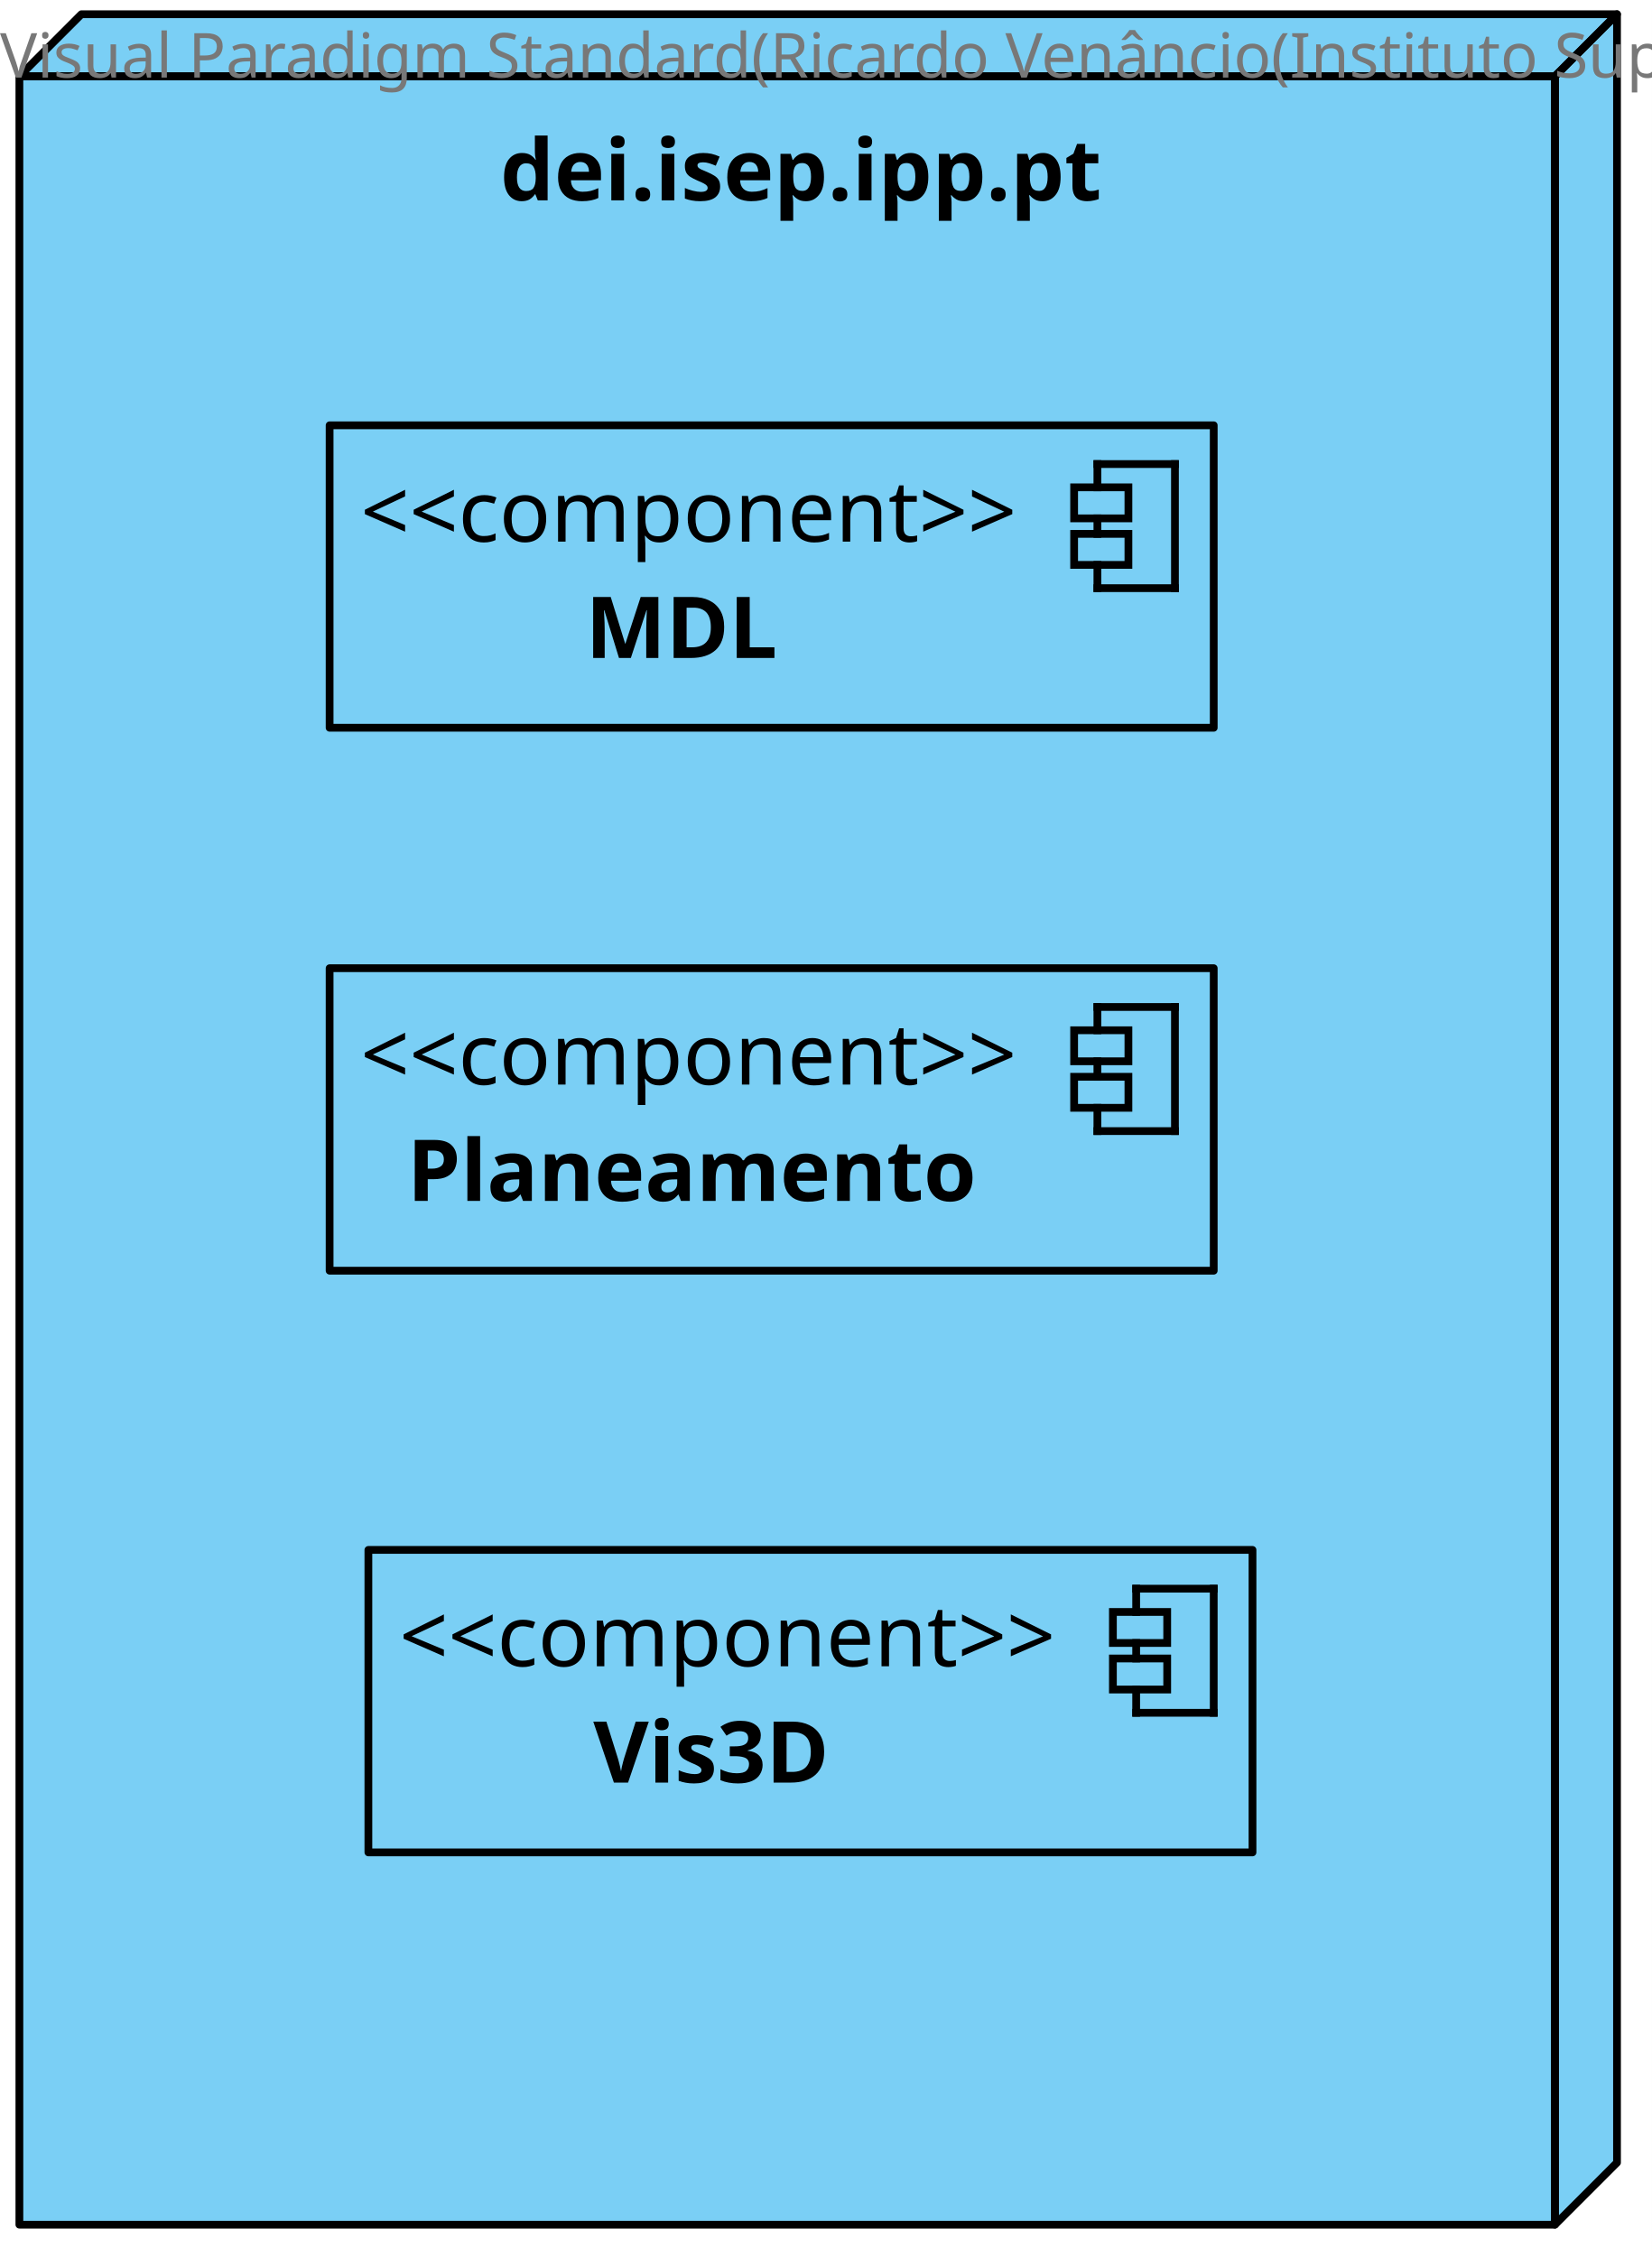
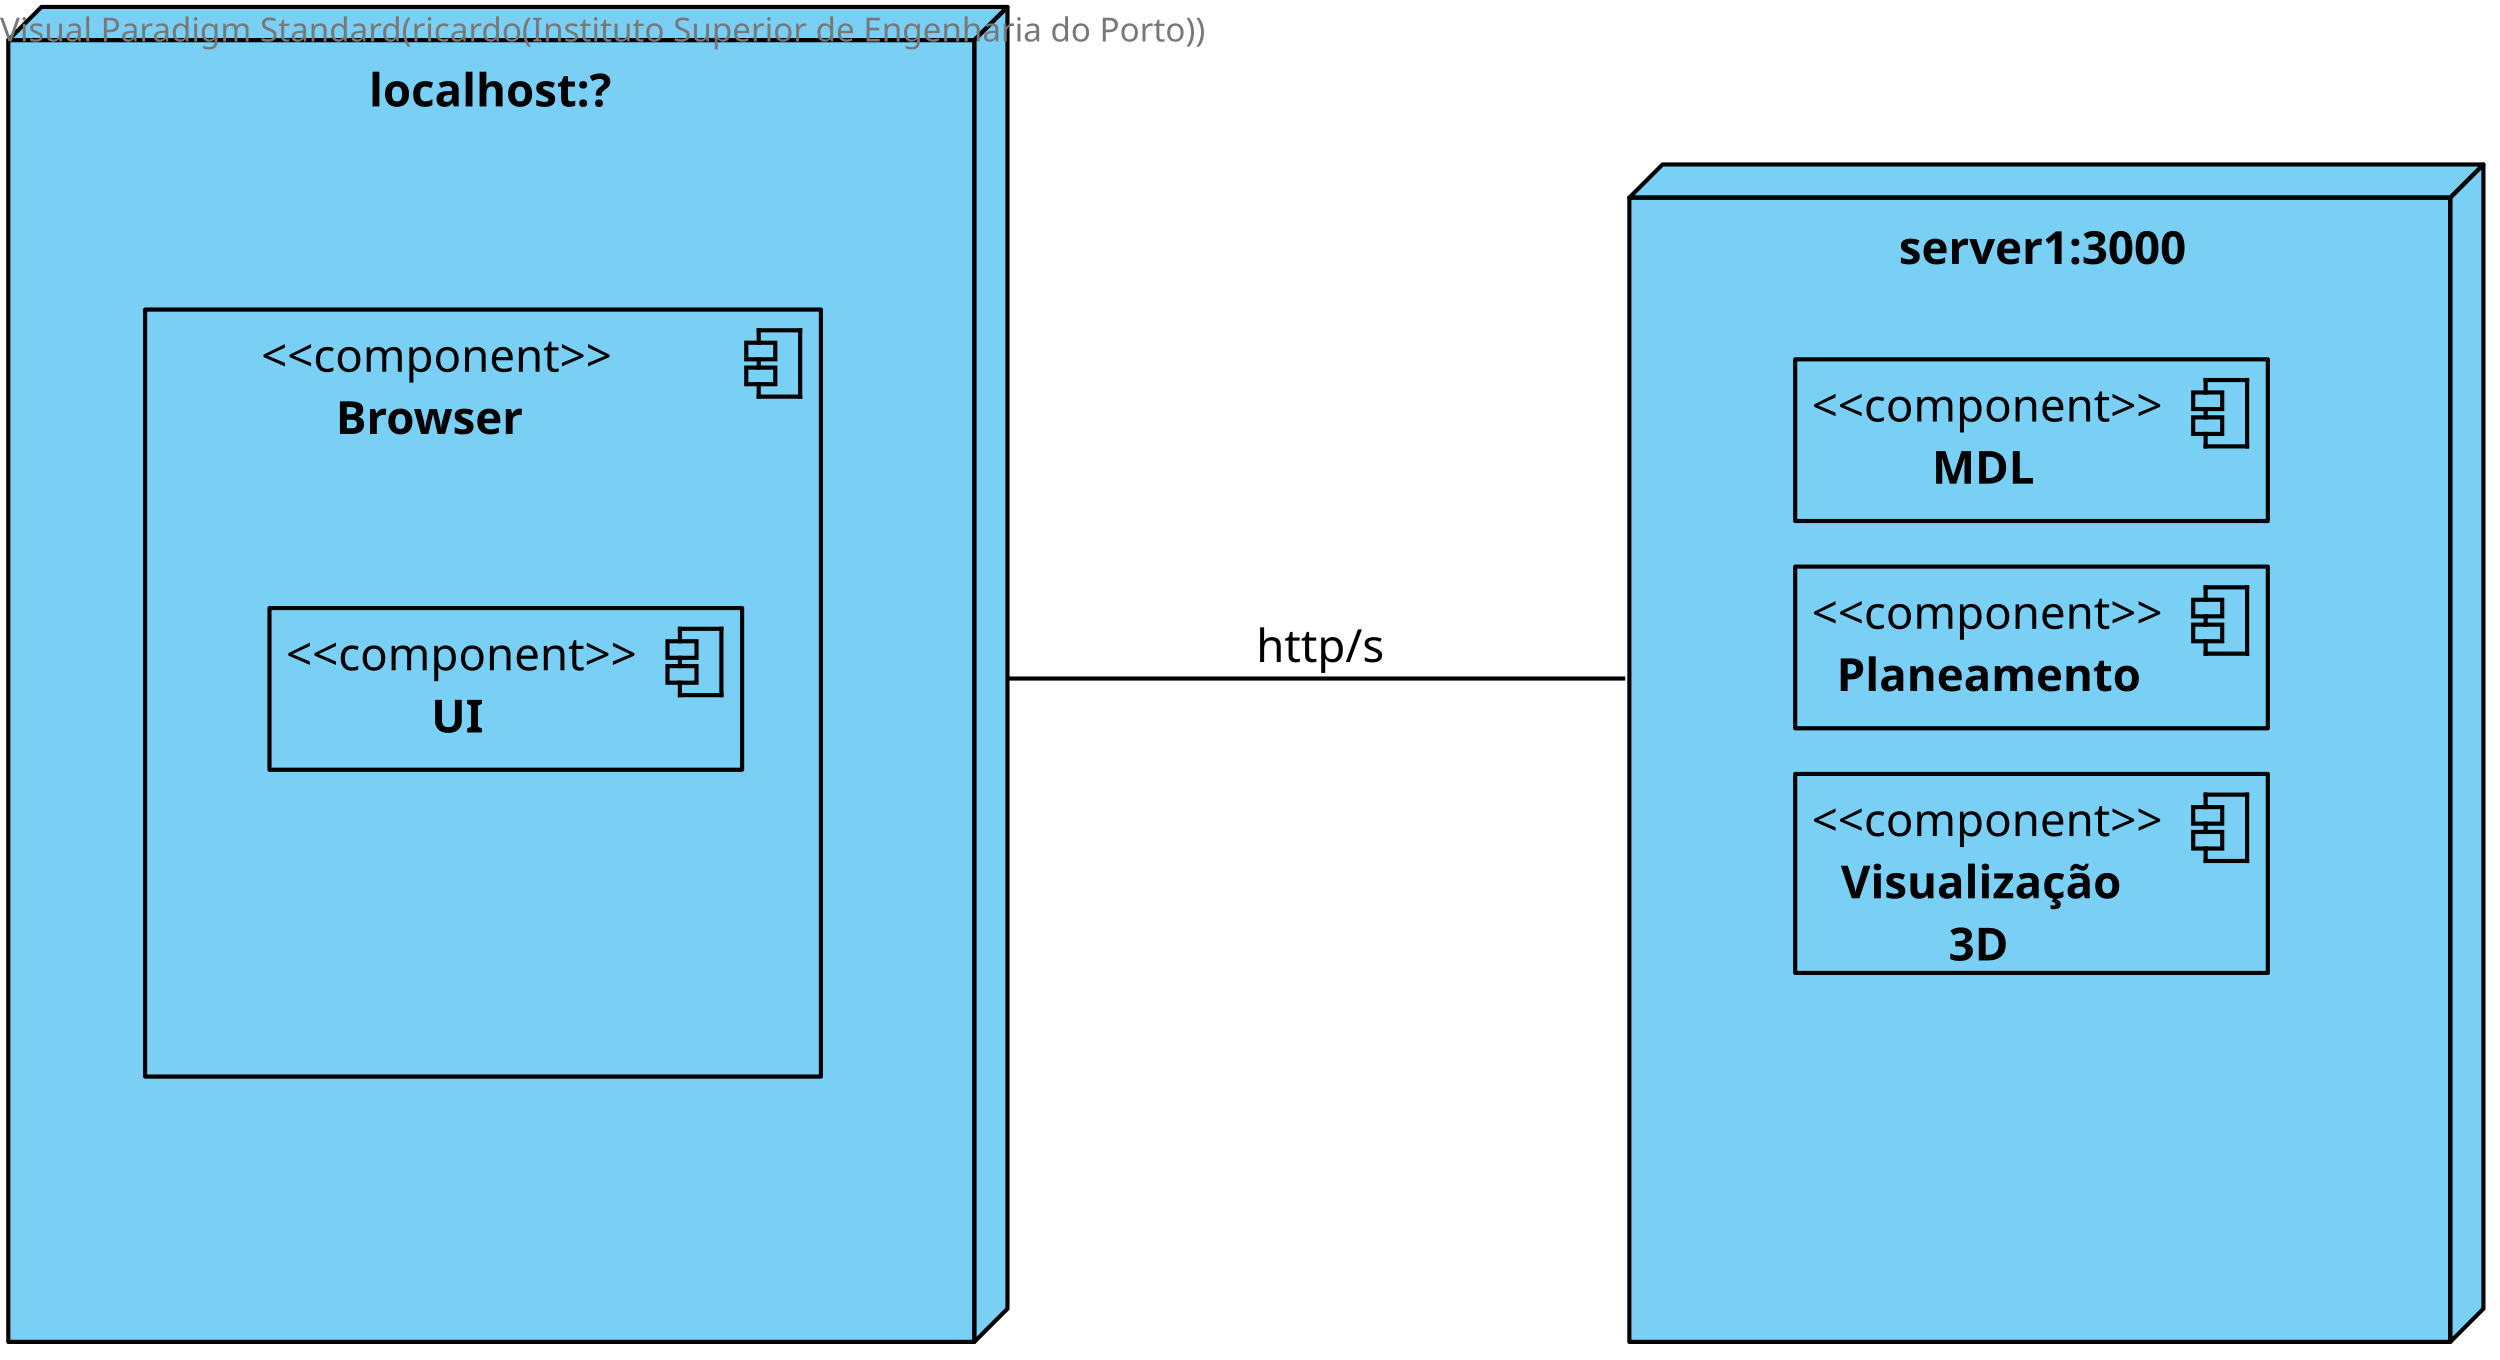
- <svg xmlns="http://www.w3.org/2000/svg" fill-opacity="0" color-rendering="auto" color-interpolation="auto" text-rendering="auto" stroke="rgb(0,0,0)" stroke-linecap="square" width="213" stroke-miterlimit="10" shape-rendering="auto" stroke-opacity="0" fill="rgb(0,0,0)" stroke-dasharray="none" font-weight="normal" stroke-width="1" height="291" font-family="'Dialog'" font-style="normal" stroke-linejoin="miter" font-size="12px" stroke-dashoffset="0" image-rendering="auto">
+ <svg xmlns="http://www.w3.org/2000/svg" fill-opacity="0" color-rendering="auto" color-interpolation="auto" text-rendering="auto" stroke="rgb(0,0,0)" stroke-linecap="square" width="603" stroke-miterlimit="10" shape-rendering="auto" stroke-opacity="0" fill="rgb(0,0,0)" stroke-dasharray="none" font-weight="normal" stroke-width="1" height="328" font-family="'Dialog'" font-style="normal" stroke-linejoin="miter" font-size="12px" stroke-dashoffset="0" image-rendering="auto">
  <defs id="genericDefs" />
  <g>
    <defs id="defs1">
      <clipPath clipPathUnits="userSpaceOnUse" id="clipPath1">
-         <path d="M-7 -7 L218 -7 L218 297 L-7 297 L-7 -7 Z" />
+         <path d="M-7 -7 L218 -7 L218 296 L-7 296 L-7 -7 Z" />
      </clipPath>
      <clipPath clipPathUnits="userSpaceOnUse" id="clipPath2">
        <path d="M0 0 L0 19 L199 19 L199 0 Z" />
      </clipPath>
      <clipPath clipPathUnits="userSpaceOnUse" id="clipPath3">
-         <path d="M0 0 L0 259 L198 259 L198 0 Z" />
+         <path d="M0 0 L0 258 L198 258 L198 0 Z" />
      </clipPath>
      <clipPath clipPathUnits="userSpaceOnUse" id="clipPath4">
        <path d="M-7 -7 L126 -7 L126 51 L-7 51 L-7 -7 Z" />
      </clipPath>
      <clipPath clipPathUnits="userSpaceOnUse" id="clipPath5">
        <path d="M0 0 L0 40 L91 40 L91 0 Z" />
      </clipPath>
      <clipPath clipPathUnits="userSpaceOnUse" id="clipPath6">
        <path d="M0 0 L0 7 L115 7 L115 0 Z" />
      </clipPath>
+       <clipPath clipPathUnits="userSpaceOnUse" id="clipPath7">
+         <path d="M-7 -7 L126 -7 L126 60 L-7 60 L-7 -7 Z" />
+       </clipPath>
+       <clipPath clipPathUnits="userSpaceOnUse" id="clipPath8">
+         <path d="M0 0 L0 49 L91 49 L91 0 Z" />
+       </clipPath>
+       <clipPath clipPathUnits="userSpaceOnUse" id="clipPath9">
+         <path d="M0 0 L0 1 L115 1 L115 0 Z" />
+       </clipPath>
+       <clipPath clipPathUnits="userSpaceOnUse" id="clipPath10">
+         <path d="M-7 -7 L253 -7 L253 334 L-7 334 L-7 -7 Z" />
+       </clipPath>
+       <clipPath clipPathUnits="userSpaceOnUse" id="clipPath11">
+         <path d="M0 0 L0 19 L234 19 L234 0 Z" />
+       </clipPath>
+       <clipPath clipPathUnits="userSpaceOnUse" id="clipPath12">
+         <path d="M0 0 L0 296 L233 296 L233 0 Z" />
+       </clipPath>
+       <clipPath clipPathUnits="userSpaceOnUse" id="clipPath13">
+         <path d="M-7 -7 L175 -7 L175 197 L-7 197 L-7 -7 Z" />
+       </clipPath>
+       <clipPath clipPathUnits="userSpaceOnUse" id="clipPath14">
+         <path d="M0 0 L0 153 L164 153 L164 0 Z" />
+       </clipPath>
+       <clipPath clipPathUnits="userSpaceOnUse" id="clipPath15">
+         <path d="M0 0 L0 185 L139 185 L139 0 Z" />
+       </clipPath>
+       <clipPath clipPathUnits="userSpaceOnUse" id="clipPath16">
+         <path d="M0 0 L236 0 L236 87 L0 87 L0 0 Z" />
+       </clipPath>
+       <clipPath clipPathUnits="userSpaceOnUse" id="clipPath17">
+         <path d="M139 26 L139 41 L93 41 L93 26 ZM0 0 L0 87 L236 87 L236 0 Z" />
+       </clipPath>
+       <clipPath clipPathUnits="userSpaceOnUse" id="clipPath18">
+         <path d="M-46 -15 L92 -15 L92 30 L-46 30 L-46 -15 Z" />
+       </clipPath>
    </defs>
    <g fill="white" text-rendering="geometricPrecision" fill-opacity="1" stroke-opacity="1" stroke="white">
-       <rect x="0" width="213" height="291" y="0" stroke="none" />
+       <rect x="0" width="603" height="328" y="0" stroke="none" />
    </g>
-     <g font-size="11px" transform="translate(2.5,1.8333)" fill-opacity="1" fill="rgb(122,207,245)" text-rendering="geometricPrecision" image-rendering="optimizeQuality" font-family="sans-serif" stroke="rgb(122,207,245)" font-weight="bold" stroke-opacity="1">
+     <g font-size="11px" transform="translate(393,39.6667)" fill-opacity="1" fill="rgb(122,207,245)" text-rendering="geometricPrecision" image-rendering="optimizeQuality" font-family="sans-serif" stroke="rgb(122,207,245)" font-weight="bold" stroke-opacity="1">
      <path d="M8 0 L206 0 L198 8 L0 8 Z" stroke="none" clip-path="url(#clipPath1)" />
-       <path d="M206 0 L206 277 L198 285 L198 8 Z" clip-path="url(#clipPath1)" stroke="none" />
-       <rect x="0" width="198" height="277" y="8" clip-path="url(#clipPath1)" stroke="none" />
+       <path d="M206 0 L206 276 L198 284 L198 8 Z" clip-path="url(#clipPath1)" stroke="none" />
+       <rect x="0" width="198" height="276" y="8" clip-path="url(#clipPath1)" stroke="none" />
    </g>
-     <g fill-opacity="1" text-rendering="geometricPrecision" stroke="black" stroke-linecap="butt" transform="translate(2.5,1.8333)" stroke-miterlimit="0" stroke-opacity="1" fill="black" font-weight="bold" font-family="sans-serif" stroke-linejoin="round" font-size="11px" image-rendering="optimizeQuality">
+     <g fill-opacity="1" text-rendering="geometricPrecision" stroke="black" stroke-linecap="butt" transform="translate(393,39.6667)" stroke-miterlimit="0" stroke-opacity="1" fill="black" font-weight="bold" font-family="sans-serif" stroke-linejoin="round" font-size="11px" image-rendering="optimizeQuality">
      <path fill="none" d="M8 0 L206 0 L198 8 L0 8 Z" clip-path="url(#clipPath1)" />
-       <path fill="none" d="M206 0 L206 277 L198 285 L198 8 Z" clip-path="url(#clipPath1)" />
-       <rect fill="none" x="0" width="198" height="277" y="8" clip-path="url(#clipPath1)" />
+       <path fill="none" d="M206 0 L206 276 L198 284 L198 8 Z" clip-path="url(#clipPath1)" />
+       <rect fill="none" x="0" width="198" height="276" y="8" clip-path="url(#clipPath1)" />
    </g>
-     <g font-size="11px" transform="translate(2.5,9.8333)" fill-opacity="1" fill="black" text-rendering="geometricPrecision" image-rendering="optimizeQuality" font-family="sans-serif" stroke="black" font-weight="bold" stroke-opacity="1">
-       <text x="62" xml:space="preserve" y="16" clip-path="url(#clipPath2)" stroke="none">dei.isep.ipp.pt</text>
+     <g font-size="11px" transform="translate(393,47.6667)" fill-opacity="1" fill="black" text-rendering="geometricPrecision" image-rendering="optimizeQuality" font-family="sans-serif" stroke="black" font-weight="bold" stroke-opacity="1">
+       <text x="65" xml:space="preserve" y="16" clip-path="url(#clipPath2)" stroke="none">server1:3000</text>
    </g>
-     <g font-size="11px" transform="translate(42.5,54.8333)" fill-opacity="1" fill="rgb(122,207,245)" text-rendering="geometricPrecision" image-rendering="optimizeQuality" font-family="sans-serif" stroke="rgb(122,207,245)" font-weight="bold" stroke-opacity="1">
+     <g font-size="11px" transform="translate(433,86.6667)" fill-opacity="1" fill="rgb(122,207,245)" text-rendering="geometricPrecision" image-rendering="optimizeQuality" font-family="sans-serif" stroke="rgb(122,207,245)" font-weight="bold" stroke-opacity="1">
      <rect x="0" width="115" height="40" y="0" clip-path="url(#clipPath4)" stroke="none" />
    </g>
-     <g fill-opacity="1" text-rendering="geometricPrecision" stroke="black" stroke-linecap="butt" transform="translate(42.5,54.8333)" stroke-miterlimit="0" stroke-opacity="1" fill="black" font-weight="bold" font-family="sans-serif" stroke-linejoin="round" font-size="11px" image-rendering="optimizeQuality">
+     <g fill-opacity="1" text-rendering="geometricPrecision" stroke="black" stroke-linecap="butt" transform="translate(433,86.6667)" stroke-miterlimit="0" stroke-opacity="1" fill="black" font-weight="bold" font-family="sans-serif" stroke-linejoin="round" font-size="11px" image-rendering="optimizeQuality">
      <rect fill="none" x="0" width="114" height="39" y="0" clip-path="url(#clipPath4)" />
      <line stroke-linecap="square" clip-path="url(#clipPath4)" fill="none" x1="99" x2="109" y1="5" y2="5" stroke-linejoin="miter" stroke-miterlimit="10" />
      <line stroke-linecap="square" clip-path="url(#clipPath4)" fill="none" x1="109" x2="109" y1="5" y2="21" stroke-linejoin="miter" stroke-miterlimit="10" />
      <line stroke-linecap="square" clip-path="url(#clipPath4)" fill="none" x1="99" x2="109" y1="21" y2="21" stroke-linejoin="miter" stroke-miterlimit="10" />
      <line stroke-linecap="square" clip-path="url(#clipPath4)" fill="none" x1="99" x2="99" y1="5" y2="8" stroke-linejoin="miter" stroke-miterlimit="10" />
      <rect stroke-linecap="square" x="96" y="8" clip-path="url(#clipPath4)" fill="none" width="7" stroke-linejoin="miter" height="4" stroke-miterlimit="10" />
      <line stroke-linecap="square" clip-path="url(#clipPath4)" fill="none" x1="99" x2="99" y1="12" y2="14" stroke-linejoin="miter" stroke-miterlimit="10" />
      <rect stroke-linecap="square" x="96" y="14" clip-path="url(#clipPath4)" fill="none" width="7" stroke-linejoin="miter" height="4" stroke-miterlimit="10" />
      <line stroke-linecap="square" clip-path="url(#clipPath4)" fill="none" x1="99" x2="99" y1="18" y2="21" stroke-linejoin="miter" stroke-miterlimit="10" />
    </g>
-     <g font-size="11px" transform="translate(42.5,54.8333)" fill-opacity="1" fill="black" text-rendering="geometricPrecision" image-rendering="optimizeQuality" font-family="sans-serif" stroke="black" stroke-opacity="1">
+     <g font-size="11px" transform="translate(433,86.6667)" fill-opacity="1" fill="black" text-rendering="geometricPrecision" image-rendering="optimizeQuality" font-family="sans-serif" stroke="black" stroke-opacity="1">
      <text x="4" xml:space="preserve" y="15" clip-path="url(#clipPath5)" stroke="none">&lt;&lt;component&gt;&gt;</text>
      <text x="33" xml:space="preserve" y="30" clip-path="url(#clipPath5)" font-weight="bold" stroke="none">MDL</text>
    </g>
-     <g font-size="11px" transform="translate(42.5,124.8333)" fill-opacity="1" fill="rgb(122,207,245)" text-rendering="geometricPrecision" image-rendering="optimizeQuality" font-family="sans-serif" stroke="rgb(122,207,245)" font-weight="bold" stroke-opacity="1">
+     <g font-size="11px" transform="translate(433,136.6667)" fill-opacity="1" fill="rgb(122,207,245)" text-rendering="geometricPrecision" image-rendering="optimizeQuality" font-family="sans-serif" stroke="rgb(122,207,245)" font-weight="bold" stroke-opacity="1">
      <rect x="0" width="115" height="40" y="0" clip-path="url(#clipPath4)" stroke="none" />
    </g>
-     <g fill-opacity="1" text-rendering="geometricPrecision" stroke="black" stroke-linecap="butt" transform="translate(42.5,124.8333)" stroke-miterlimit="0" stroke-opacity="1" fill="black" font-weight="bold" font-family="sans-serif" stroke-linejoin="round" font-size="11px" image-rendering="optimizeQuality">
+     <g fill-opacity="1" text-rendering="geometricPrecision" stroke="black" stroke-linecap="butt" transform="translate(433,136.6667)" stroke-miterlimit="0" stroke-opacity="1" fill="black" font-weight="bold" font-family="sans-serif" stroke-linejoin="round" font-size="11px" image-rendering="optimizeQuality">
      <rect fill="none" x="0" width="114" height="39" y="0" clip-path="url(#clipPath4)" />
      <line stroke-linecap="square" clip-path="url(#clipPath4)" fill="none" x1="99" x2="109" y1="5" y2="5" stroke-linejoin="miter" stroke-miterlimit="10" />
      <line stroke-linecap="square" clip-path="url(#clipPath4)" fill="none" x1="109" x2="109" y1="5" y2="21" stroke-linejoin="miter" stroke-miterlimit="10" />
      <line stroke-linecap="square" clip-path="url(#clipPath4)" fill="none" x1="99" x2="109" y1="21" y2="21" stroke-linejoin="miter" stroke-miterlimit="10" />
      <line stroke-linecap="square" clip-path="url(#clipPath4)" fill="none" x1="99" x2="99" y1="5" y2="8" stroke-linejoin="miter" stroke-miterlimit="10" />
      <rect stroke-linecap="square" x="96" y="8" clip-path="url(#clipPath4)" fill="none" width="7" stroke-linejoin="miter" height="4" stroke-miterlimit="10" />
      <line stroke-linecap="square" clip-path="url(#clipPath4)" fill="none" x1="99" x2="99" y1="12" y2="14" stroke-linejoin="miter" stroke-miterlimit="10" />
      <rect stroke-linecap="square" x="96" y="14" clip-path="url(#clipPath4)" fill="none" width="7" stroke-linejoin="miter" height="4" stroke-miterlimit="10" />
      <line stroke-linecap="square" clip-path="url(#clipPath4)" fill="none" x1="99" x2="99" y1="18" y2="21" stroke-linejoin="miter" stroke-miterlimit="10" />
    </g>
-     <g font-size="11px" transform="translate(42.5,124.8333)" fill-opacity="1" fill="black" text-rendering="geometricPrecision" image-rendering="optimizeQuality" font-family="sans-serif" stroke="black" stroke-opacity="1">
+     <g font-size="11px" transform="translate(433,136.6667)" fill-opacity="1" fill="black" text-rendering="geometricPrecision" image-rendering="optimizeQuality" font-family="sans-serif" stroke="black" stroke-opacity="1">
      <text x="4" xml:space="preserve" y="15" clip-path="url(#clipPath5)" stroke="none">&lt;&lt;component&gt;&gt;</text>
      <text x="10" xml:space="preserve" y="30" clip-path="url(#clipPath5)" font-weight="bold" stroke="none">Planeamento</text>
    </g>
-     <g font-size="11px" transform="translate(47.5,199.8333)" fill-opacity="1" fill="rgb(122,207,245)" text-rendering="geometricPrecision" image-rendering="optimizeQuality" font-family="sans-serif" stroke="rgb(122,207,245)" font-weight="bold" stroke-opacity="1">
+     <g font-size="11px" transform="translate(433,186.6667)" fill-opacity="1" fill="rgb(122,207,245)" text-rendering="geometricPrecision" image-rendering="optimizeQuality" font-family="sans-serif" stroke="rgb(122,207,245)" font-weight="bold" stroke-opacity="1">
+       <rect x="0" width="115" height="49" y="0" clip-path="url(#clipPath7)" stroke="none" />
+     </g>
+     <g fill-opacity="1" text-rendering="geometricPrecision" stroke="black" stroke-linecap="butt" transform="translate(433,186.6667)" stroke-miterlimit="0" stroke-opacity="1" fill="black" font-weight="bold" font-family="sans-serif" stroke-linejoin="round" font-size="11px" image-rendering="optimizeQuality">
+       <rect fill="none" x="0" width="114" height="48" y="0" clip-path="url(#clipPath7)" />
+       <line stroke-linecap="square" clip-path="url(#clipPath7)" fill="none" x1="99" x2="109" y1="5" y2="5" stroke-linejoin="miter" stroke-miterlimit="10" />
+       <line stroke-linecap="square" clip-path="url(#clipPath7)" fill="none" x1="109" x2="109" y1="5" y2="21" stroke-linejoin="miter" stroke-miterlimit="10" />
+       <line stroke-linecap="square" clip-path="url(#clipPath7)" fill="none" x1="99" x2="109" y1="21" y2="21" stroke-linejoin="miter" stroke-miterlimit="10" />
+       <line stroke-linecap="square" clip-path="url(#clipPath7)" fill="none" x1="99" x2="99" y1="5" y2="8" stroke-linejoin="miter" stroke-miterlimit="10" />
+       <rect stroke-linecap="square" x="96" y="8" clip-path="url(#clipPath7)" fill="none" width="7" stroke-linejoin="miter" height="4" stroke-miterlimit="10" />
+       <line stroke-linecap="square" clip-path="url(#clipPath7)" fill="none" x1="99" x2="99" y1="12" y2="14" stroke-linejoin="miter" stroke-miterlimit="10" />
+       <rect stroke-linecap="square" x="96" y="14" clip-path="url(#clipPath7)" fill="none" width="7" stroke-linejoin="miter" height="4" stroke-miterlimit="10" />
+       <line stroke-linecap="square" clip-path="url(#clipPath7)" fill="none" x1="99" x2="99" y1="18" y2="21" stroke-linejoin="miter" stroke-miterlimit="10" />
+     </g>
+     <g font-size="11px" transform="translate(433,186.6667)" fill-opacity="1" fill="black" text-rendering="geometricPrecision" image-rendering="optimizeQuality" font-family="sans-serif" stroke="black" stroke-opacity="1">
+       <text x="4" xml:space="preserve" y="15" clip-path="url(#clipPath8)" stroke="none">&lt;&lt;component&gt;&gt;</text>
+       <text x="11" xml:space="preserve" y="30" clip-path="url(#clipPath8)" font-weight="bold" stroke="none">Visualização</text>
+       <text x="37" xml:space="preserve" y="45" clip-path="url(#clipPath8)" font-weight="bold" stroke="none">3D</text>
+     </g>
+     <g font-size="11px" transform="translate(2,1.6667)" fill-opacity="1" fill="rgb(122,207,245)" text-rendering="geometricPrecision" image-rendering="optimizeQuality" font-family="sans-serif" stroke="rgb(122,207,245)" font-weight="bold" stroke-opacity="1">
+       <path d="M8 0 L241 0 L233 8 L0 8 Z" stroke="none" clip-path="url(#clipPath10)" />
+       <path d="M241 0 L241 314 L233 322 L233 8 Z" clip-path="url(#clipPath10)" stroke="none" />
+       <rect x="0" width="233" height="314" y="8" clip-path="url(#clipPath10)" stroke="none" />
+     </g>
+     <g fill-opacity="1" text-rendering="geometricPrecision" stroke="black" stroke-linecap="butt" transform="translate(2,1.6667)" stroke-miterlimit="0" stroke-opacity="1" fill="black" font-weight="bold" font-family="sans-serif" stroke-linejoin="round" font-size="11px" image-rendering="optimizeQuality">
+       <path fill="none" d="M8 0 L241 0 L233 8 L0 8 Z" clip-path="url(#clipPath10)" />
+       <path fill="none" d="M241 0 L241 314 L233 322 L233 8 Z" clip-path="url(#clipPath10)" />
+       <rect fill="none" x="0" width="233" height="314" y="8" clip-path="url(#clipPath10)" />
+     </g>
+     <g font-size="11px" transform="translate(2,9.6667)" fill-opacity="1" fill="black" text-rendering="geometricPrecision" image-rendering="optimizeQuality" font-family="sans-serif" stroke="black" font-weight="bold" stroke-opacity="1">
+       <text x="87" xml:space="preserve" y="16" clip-path="url(#clipPath11)" stroke="none">localhost:?</text>
+     </g>
+     <g font-size="11px" transform="translate(35,74.6667)" fill-opacity="1" fill="rgb(122,207,245)" text-rendering="geometricPrecision" image-rendering="optimizeQuality" font-family="sans-serif" stroke="rgb(122,207,245)" font-weight="bold" stroke-opacity="1">
+       <rect x="0" width="164" height="186" y="0" clip-path="url(#clipPath13)" stroke="none" />
+     </g>
+     <g fill-opacity="1" text-rendering="geometricPrecision" stroke="black" stroke-linecap="butt" transform="translate(35,74.6667)" stroke-miterlimit="0" stroke-opacity="1" fill="black" font-weight="bold" font-family="sans-serif" stroke-linejoin="round" font-size="11px" image-rendering="optimizeQuality">
+       <rect fill="none" x="0" width="163" height="185" y="0" clip-path="url(#clipPath13)" />
+       <line stroke-linecap="square" clip-path="url(#clipPath13)" fill="none" x1="148" x2="158" y1="5" y2="5" stroke-linejoin="miter" stroke-miterlimit="10" />
+       <line stroke-linecap="square" clip-path="url(#clipPath13)" fill="none" x1="158" x2="158" y1="5" y2="21" stroke-linejoin="miter" stroke-miterlimit="10" />
+       <line stroke-linecap="square" clip-path="url(#clipPath13)" fill="none" x1="148" x2="158" y1="21" y2="21" stroke-linejoin="miter" stroke-miterlimit="10" />
+       <line stroke-linecap="square" clip-path="url(#clipPath13)" fill="none" x1="148" x2="148" y1="5" y2="8" stroke-linejoin="miter" stroke-miterlimit="10" />
+       <rect stroke-linecap="square" x="145" y="8" clip-path="url(#clipPath13)" fill="none" width="7" stroke-linejoin="miter" height="4" stroke-miterlimit="10" />
+       <line stroke-linecap="square" clip-path="url(#clipPath13)" fill="none" x1="148" x2="148" y1="12" y2="14" stroke-linejoin="miter" stroke-miterlimit="10" />
+       <rect stroke-linecap="square" x="145" y="14" clip-path="url(#clipPath13)" fill="none" width="7" stroke-linejoin="miter" height="4" stroke-miterlimit="10" />
+       <line stroke-linecap="square" clip-path="url(#clipPath13)" fill="none" x1="148" x2="148" y1="18" y2="21" stroke-linejoin="miter" stroke-miterlimit="10" />
+     </g>
+     <g font-size="11px" transform="translate(35,74.6667)" fill-opacity="1" fill="black" text-rendering="geometricPrecision" image-rendering="optimizeQuality" font-family="sans-serif" stroke="black" stroke-opacity="1">
+       <text x="28" xml:space="preserve" y="15" clip-path="url(#clipPath15)" stroke="none">&lt;&lt;component&gt;&gt;</text>
+       <text x="46" xml:space="preserve" y="30" clip-path="url(#clipPath15)" font-weight="bold" stroke="none">Browser</text>
+     </g>
+     <g font-size="11px" transform="translate(65,146.6667)" fill-opacity="1" fill="rgb(122,207,245)" text-rendering="geometricPrecision" image-rendering="optimizeQuality" font-family="sans-serif" stroke="rgb(122,207,245)" font-weight="bold" stroke-opacity="1">
      <rect x="0" width="115" height="40" y="0" clip-path="url(#clipPath4)" stroke="none" />
    </g>
-     <g fill-opacity="1" text-rendering="geometricPrecision" stroke="black" stroke-linecap="butt" transform="translate(47.5,199.8333)" stroke-miterlimit="0" stroke-opacity="1" fill="black" font-weight="bold" font-family="sans-serif" stroke-linejoin="round" font-size="11px" image-rendering="optimizeQuality">
+     <g fill-opacity="1" text-rendering="geometricPrecision" stroke="black" stroke-linecap="butt" transform="translate(65,146.6667)" stroke-miterlimit="0" stroke-opacity="1" fill="black" font-weight="bold" font-family="sans-serif" stroke-linejoin="round" font-size="11px" image-rendering="optimizeQuality">
      <rect fill="none" x="0" width="114" height="39" y="0" clip-path="url(#clipPath4)" />
      <line stroke-linecap="square" clip-path="url(#clipPath4)" fill="none" x1="99" x2="109" y1="5" y2="5" stroke-linejoin="miter" stroke-miterlimit="10" />
      <line stroke-linecap="square" clip-path="url(#clipPath4)" fill="none" x1="109" x2="109" y1="5" y2="21" stroke-linejoin="miter" stroke-miterlimit="10" />
      <line stroke-linecap="square" clip-path="url(#clipPath4)" fill="none" x1="99" x2="109" y1="21" y2="21" stroke-linejoin="miter" stroke-miterlimit="10" />
      <line stroke-linecap="square" clip-path="url(#clipPath4)" fill="none" x1="99" x2="99" y1="5" y2="8" stroke-linejoin="miter" stroke-miterlimit="10" />
      <rect stroke-linecap="square" x="96" y="8" clip-path="url(#clipPath4)" fill="none" width="7" stroke-linejoin="miter" height="4" stroke-miterlimit="10" />
      <line stroke-linecap="square" clip-path="url(#clipPath4)" fill="none" x1="99" x2="99" y1="12" y2="14" stroke-linejoin="miter" stroke-miterlimit="10" />
      <rect stroke-linecap="square" x="96" y="14" clip-path="url(#clipPath4)" fill="none" width="7" stroke-linejoin="miter" height="4" stroke-miterlimit="10" />
      <line stroke-linecap="square" clip-path="url(#clipPath4)" fill="none" x1="99" x2="99" y1="18" y2="21" stroke-linejoin="miter" stroke-miterlimit="10" />
    </g>
-     <g font-size="11px" transform="translate(47.5,199.8333)" fill-opacity="1" fill="black" text-rendering="geometricPrecision" image-rendering="optimizeQuality" font-family="sans-serif" stroke="black" stroke-opacity="1">
+     <g font-size="11px" transform="translate(65,146.6667)" fill-opacity="1" fill="black" text-rendering="geometricPrecision" image-rendering="optimizeQuality" font-family="sans-serif" stroke="black" stroke-opacity="1">
      <text x="4" xml:space="preserve" y="15" clip-path="url(#clipPath5)" stroke="none">&lt;&lt;component&gt;&gt;</text>
-       <text x="29" xml:space="preserve" y="30" clip-path="url(#clipPath5)" font-weight="bold" stroke="none">Vis3D</text>
+       <text x="39" xml:space="preserve" y="30" clip-path="url(#clipPath5)" font-weight="bold" stroke="none">UI</text>
+     </g>
+     <g stroke-linecap="butt" font-size="11px" transform="translate(201,121.6667)" fill-opacity="1" fill="black" text-rendering="geometricPrecision" image-rendering="optimizeQuality" font-family="sans-serif" stroke-linejoin="round" stroke="black" stroke-opacity="1">
+       <line y2="42" fill="none" x1="42" clip-path="url(#clipPath17)" x2="191" y1="42" />
+     </g>
+     <g font-size="11px" transform="translate(294,147.6667)" fill-opacity="1" fill="black" text-rendering="geometricPrecision" image-rendering="optimizeQuality" font-family="sans-serif" stroke="black" stroke-opacity="1">
+       <text x="9" xml:space="preserve" y="12" clip-path="url(#clipPath18)" stroke="none">http/s</text>
    </g>
    <g font-size="8px" fill-opacity="1" fill="rgb(120,120,120)" text-rendering="geometricPrecision" image-rendering="optimizeQuality" stroke="rgb(120,120,120)" stroke-opacity="1">
-       <text x="0" xml:space="preserve" y="10" stroke="none">Visual Paradigm Standard(Ricardo Venâncio(Instituto Superior de Engenharia do Porto))</text>
+       <text x="0" xml:space="preserve" y="10" stroke="none">Visual Paradigm Standard(ricardo(Instituto Superior de Engenharia do Porto))</text>
    </g>
  </g>
</svg>
